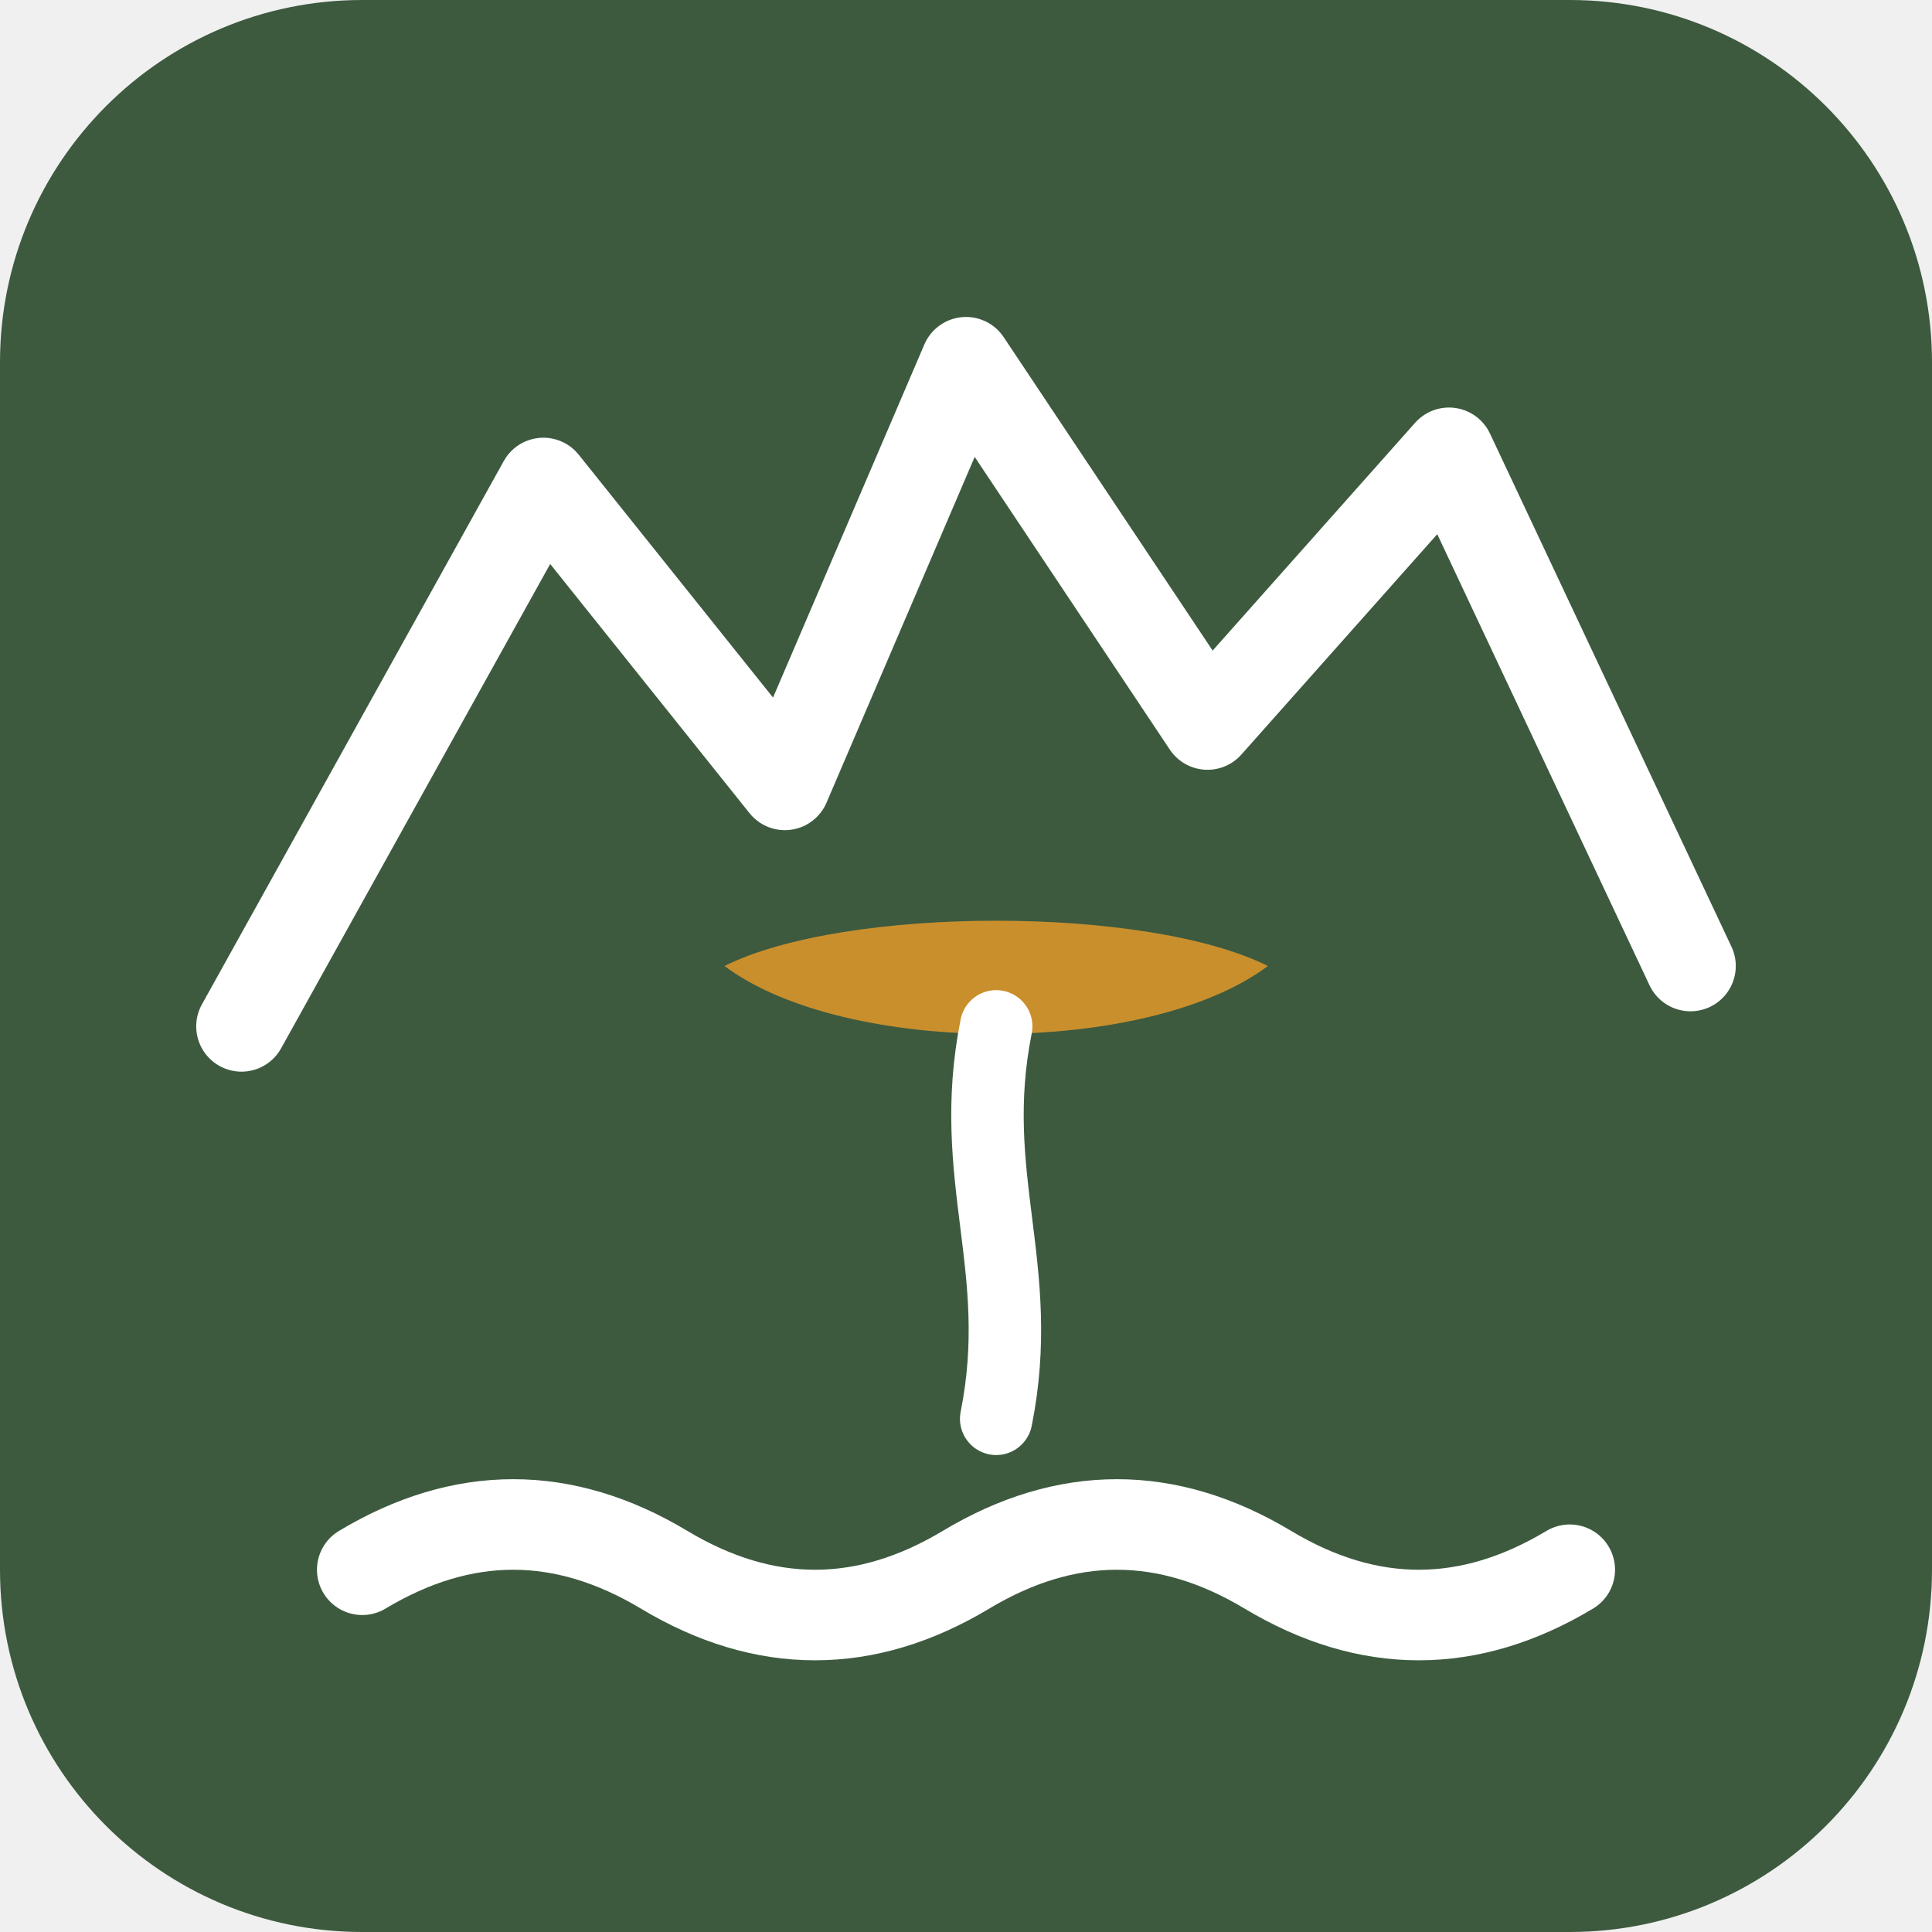
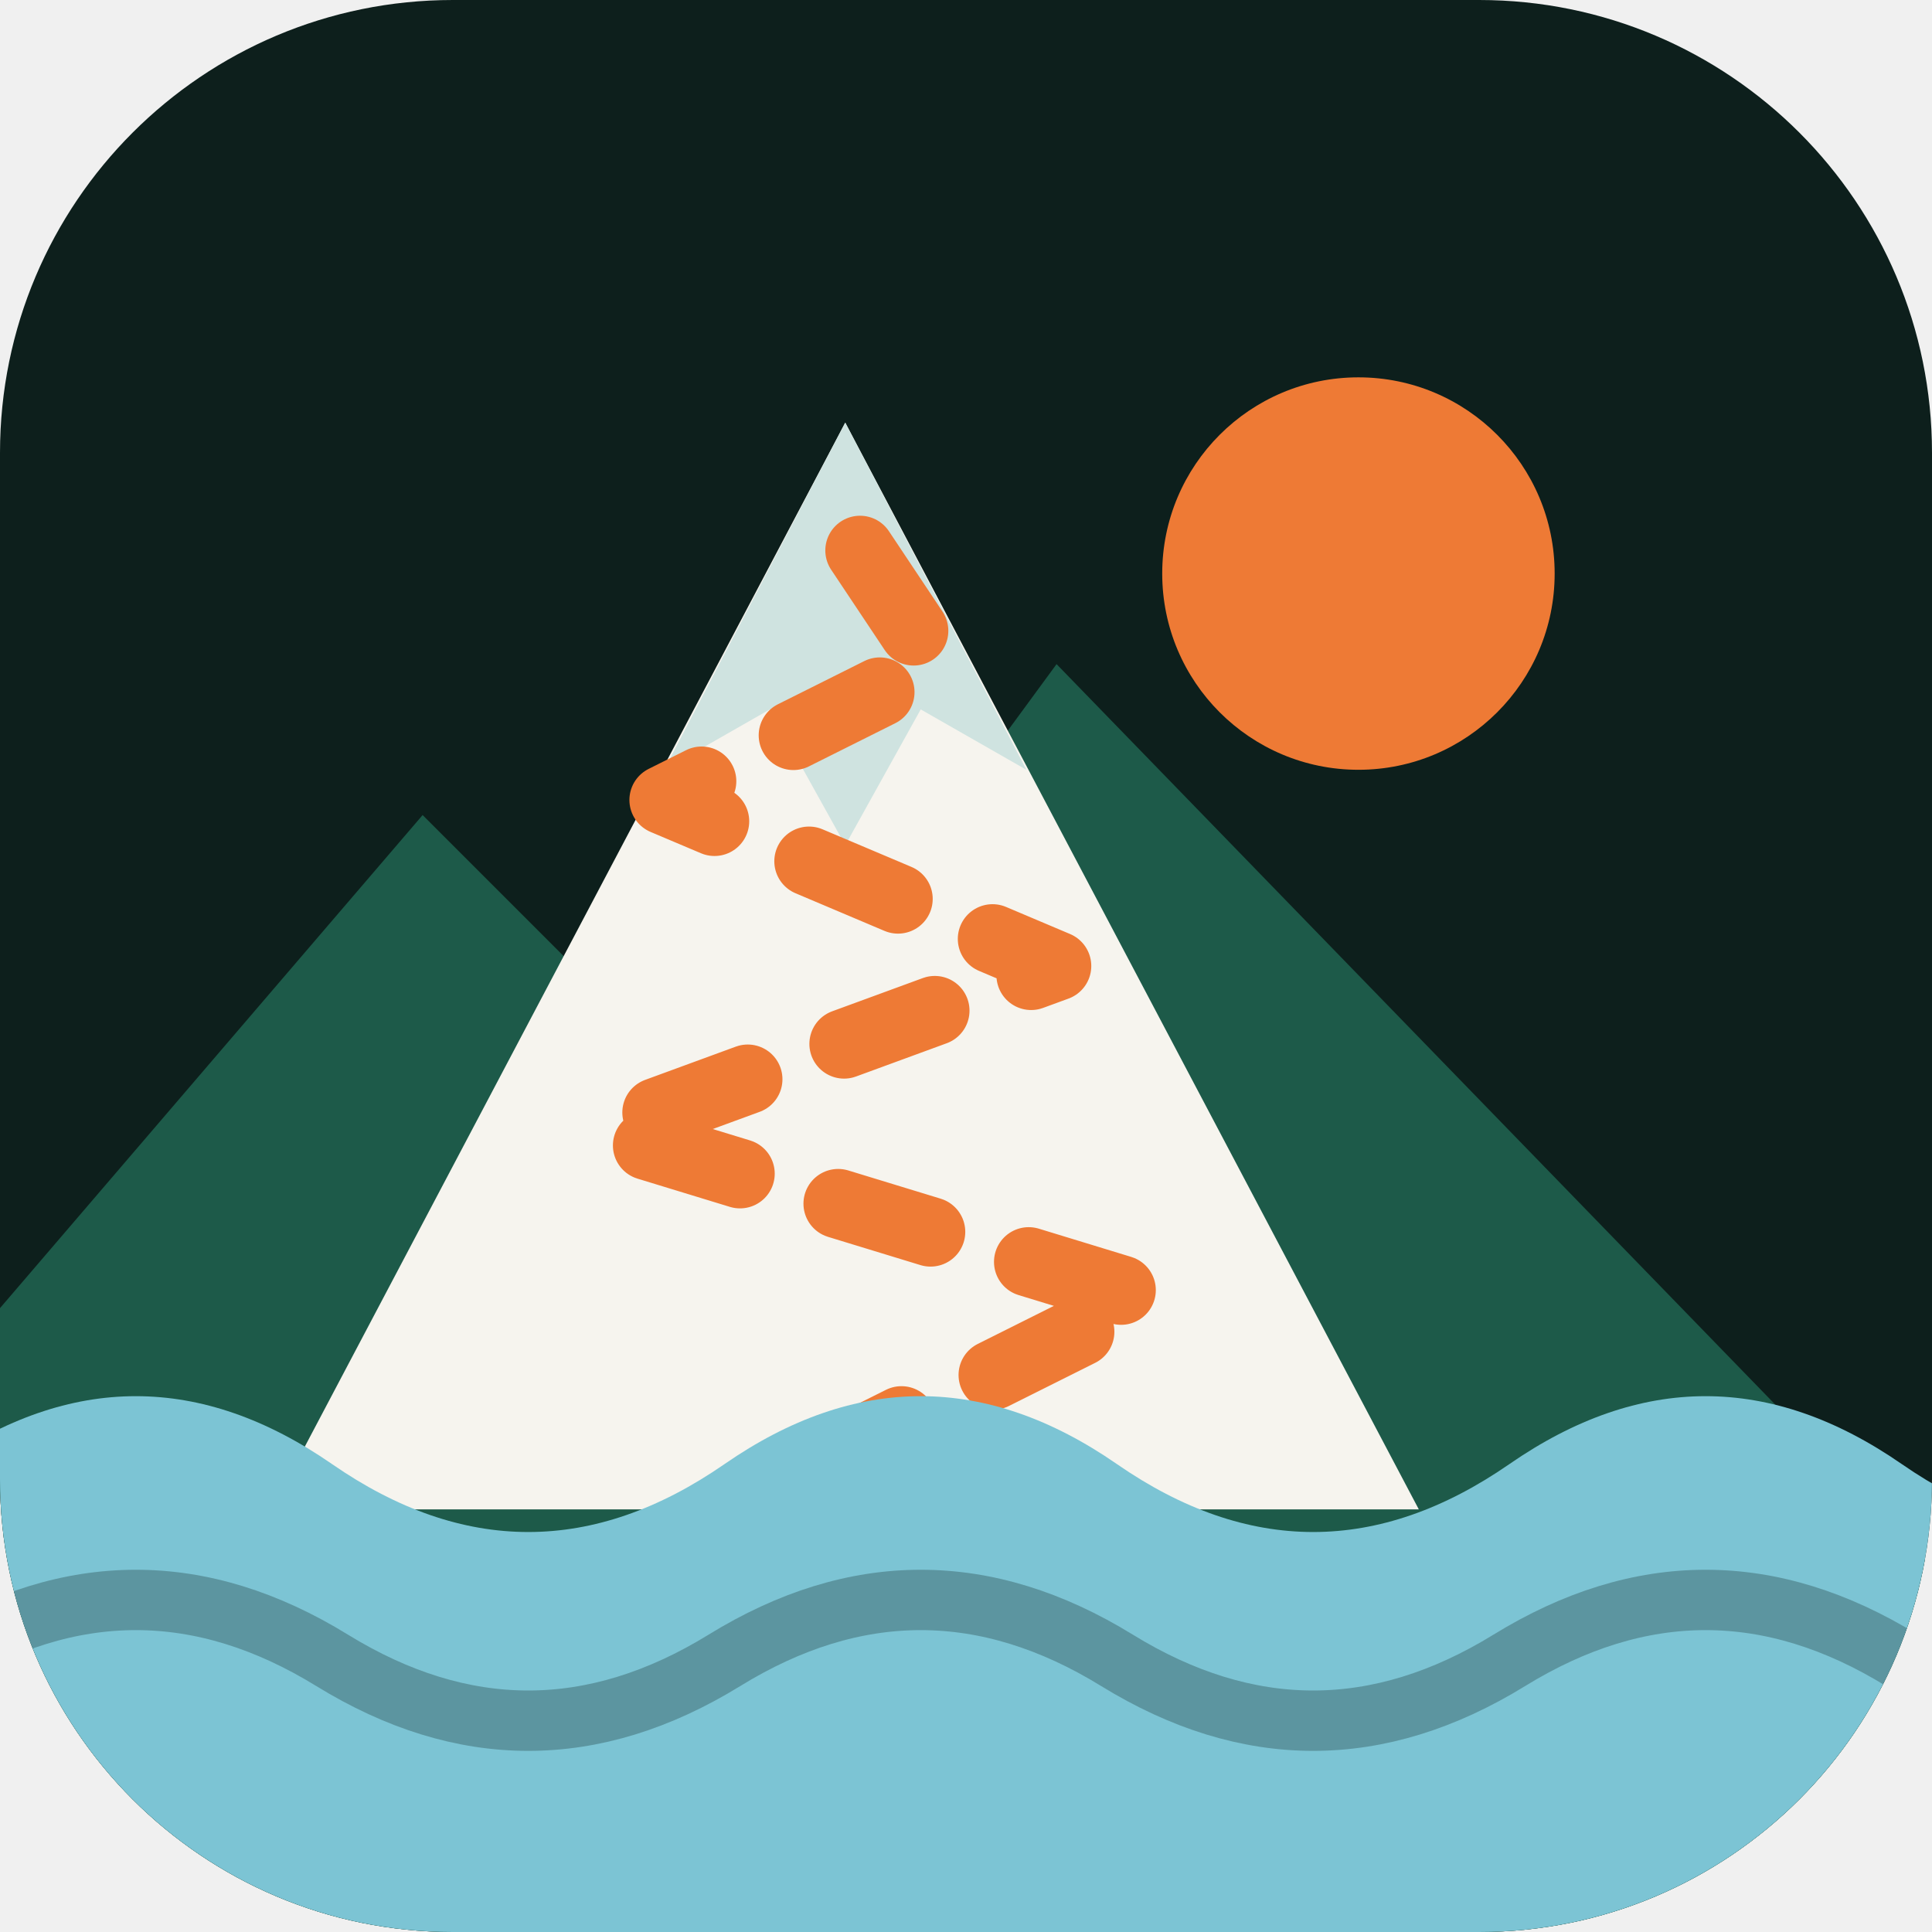
<svg xmlns="http://www.w3.org/2000/svg" viewBox="0 0 64 64">
-   <rect width="64" height="64" rx="12" fill="#3d5a3f" />
-   <path d="M8 34 L18 16 L26 26 L32 12 L40 24 L48 15 L56 32" fill="none" stroke="#fff" stroke-width="3" stroke-linecap="round" stroke-linejoin="round" />
-   <path d="M24 32 C 28 30, 38 30, 42 32 C 38 35, 28 35, 24 32 Z" fill="#c98f2d" />
-   <path d="M33 34 C 32 39, 34 42, 33 47" fill="none" stroke="#fff" stroke-width="2.4" stroke-linecap="round" />
-   <path d="M12 52 q5 -3 10 0 t10 0 t10 0 t10 0" fill="none" stroke="#fff" stroke-width="3" stroke-linecap="round" />
+   <defs>
+     <clipPath id="c">
+       <rect width="64" height="64" rx="15" />
+     </clipPath>
+   </defs>
+   <g clip-path="url(#c)">
+     <rect width="64" height="64" fill="#0d1f1c" />
+     <circle cx="45" cy="19" r="6.5" fill="#ee7a35" />
+     <path d="M-4 48 L14 27 L24 37 L35 22 L68 56 L68 70 L-4 70Z" fill="#1d5a49" />
+     <path d="M9 50 L28 14 L47 50 Z" fill="#f6f4ee" />
+     <path d="M28 14 L34 25.5 L30.5 23.5 L28 28 L25.5 23.5 L22 25.5Z" fill="#cfe3e0" />
+     <path d="M27 48.5 L38 43 L20 37.5 L35 32 L22 26.5 L31 22 L28 17.5" fill="none" stroke="#ee7a35" stroke-width="2.3" stroke-linecap="round" stroke-linejoin="round" stroke-dasharray="3.2 3.4" />
+     <path d="M-2 48.5 q6.5 -4.5 13 0 t13 0 t13 0 t13 0 t13 0 t13 0 V70 H-2Z" fill="#7cc4d4" />
+     <path d="M-2 55 q6.5 -4 13 0 t13 0 t13 0 t13 0 t13 0 t13 0" fill="none" stroke="#0d1f1c" stroke-opacity=".28" stroke-width="2" />
+   </g>
</svg>
